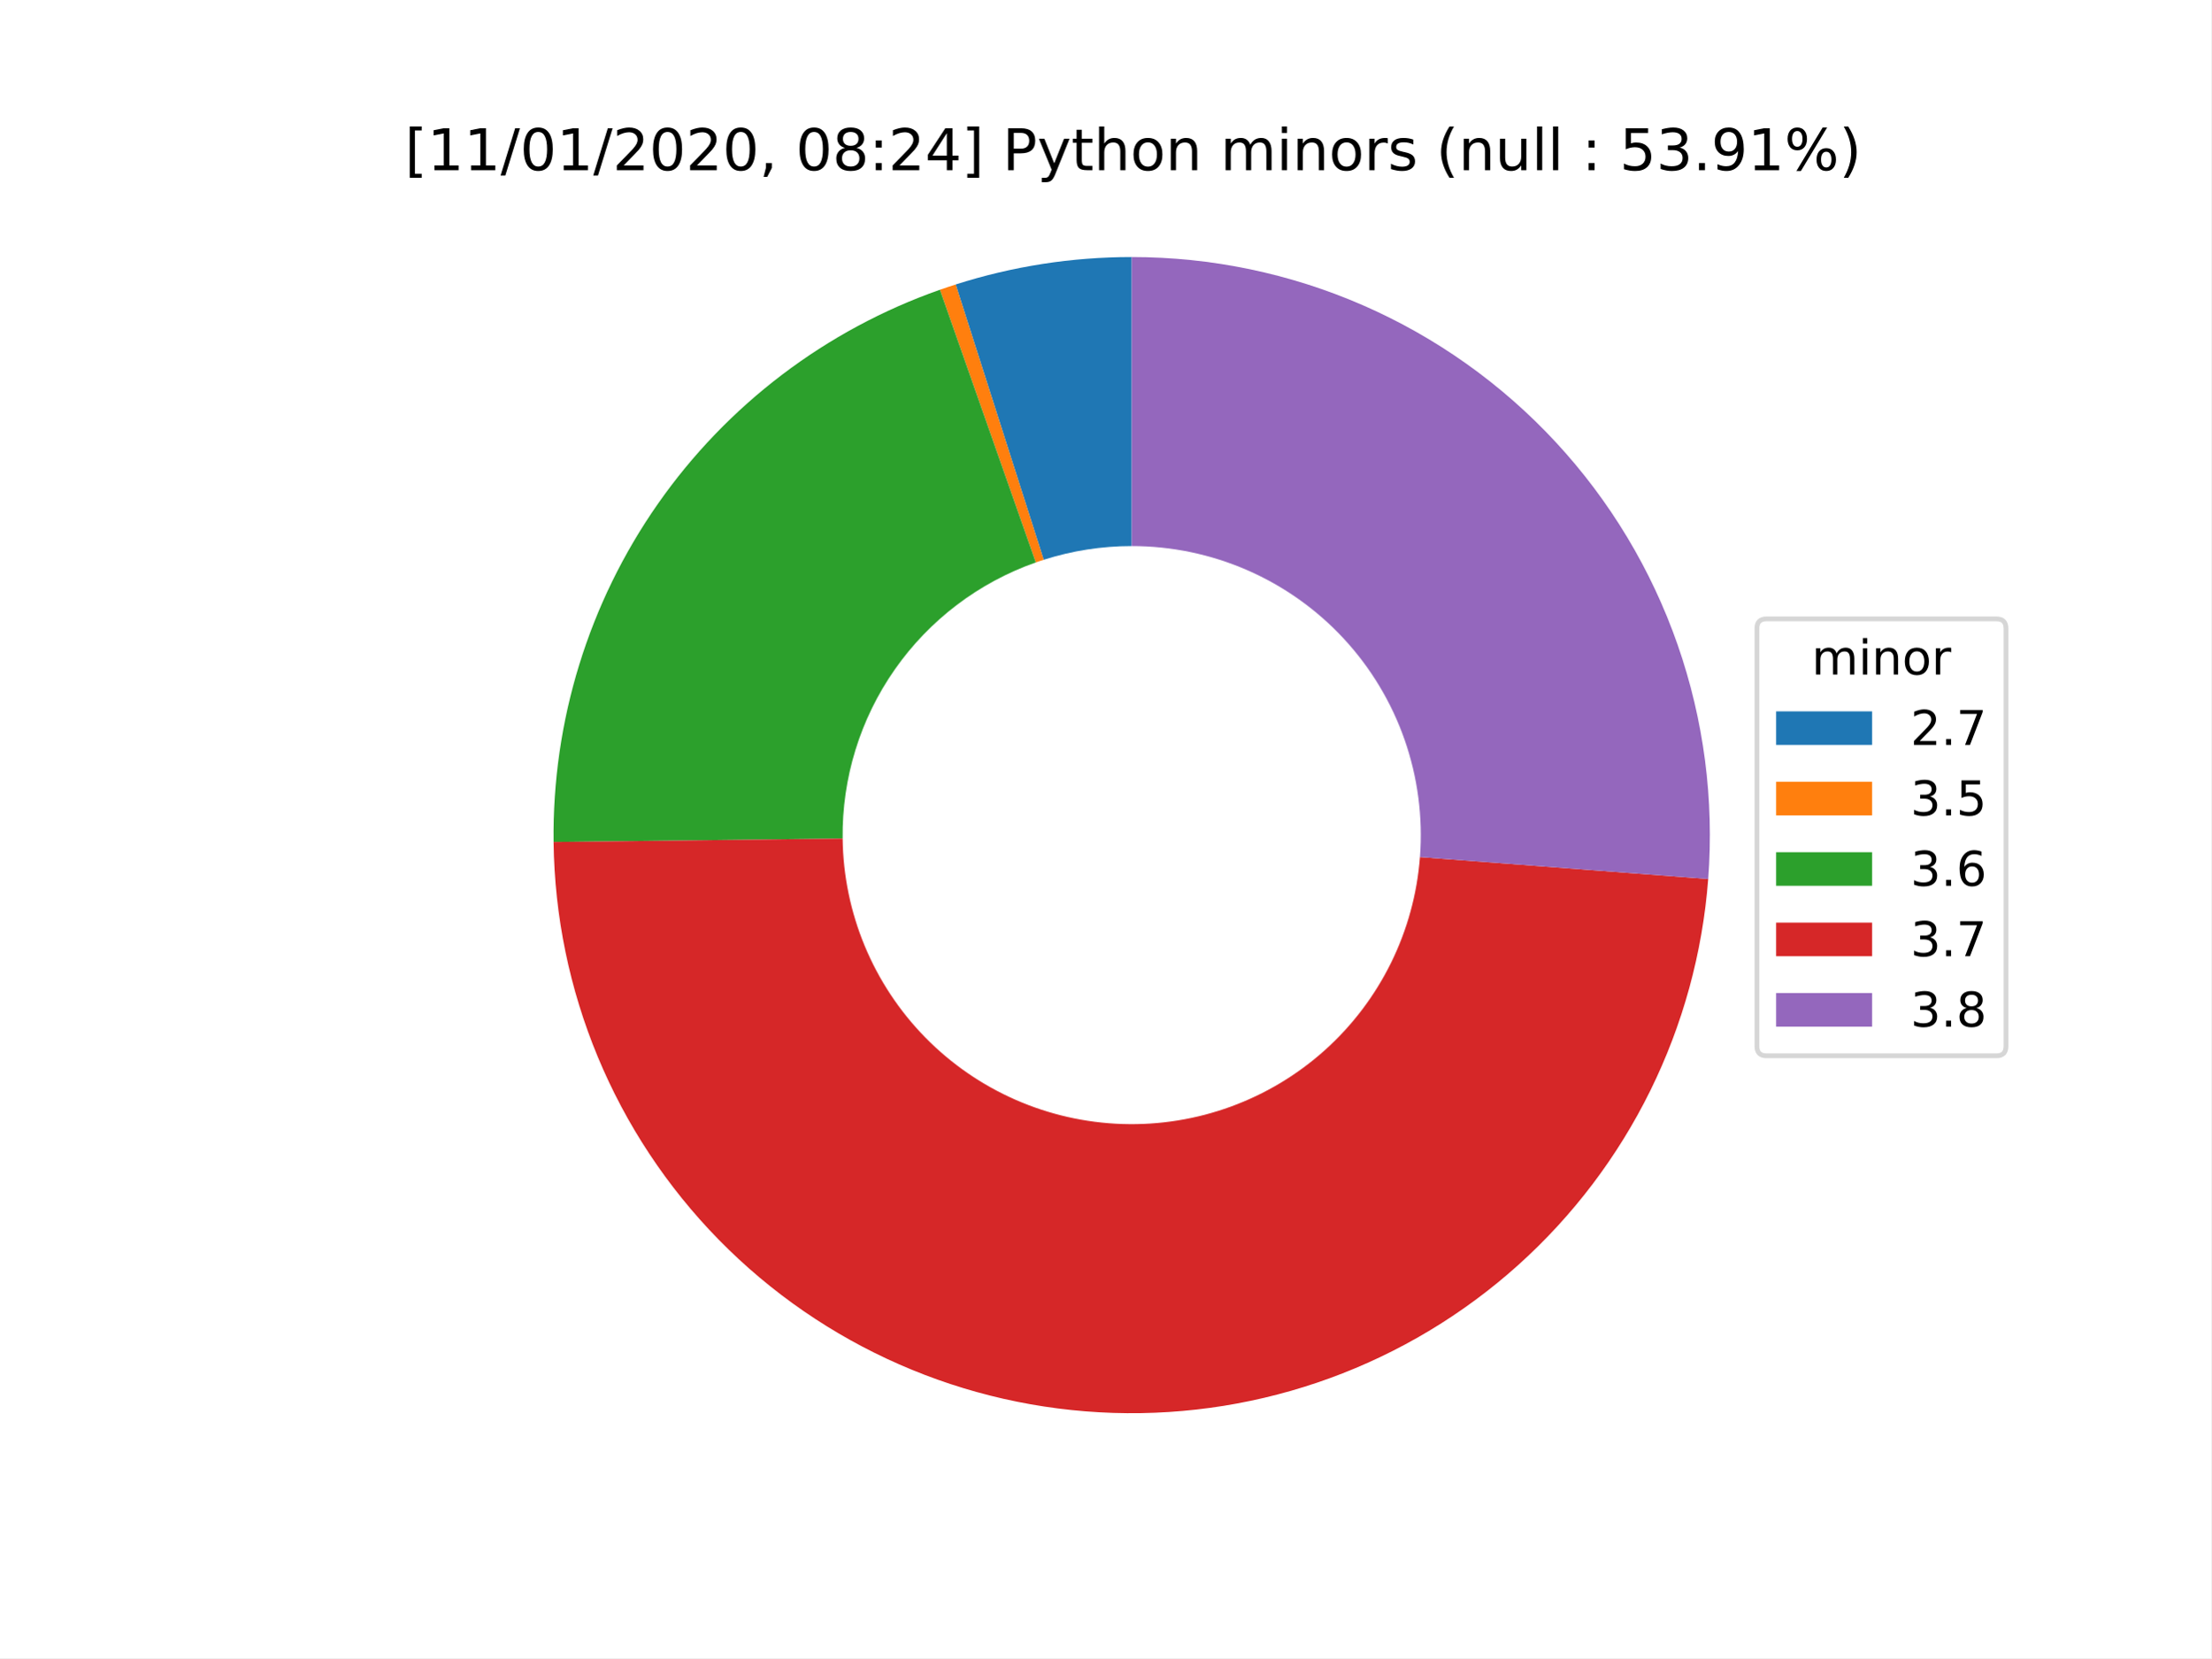
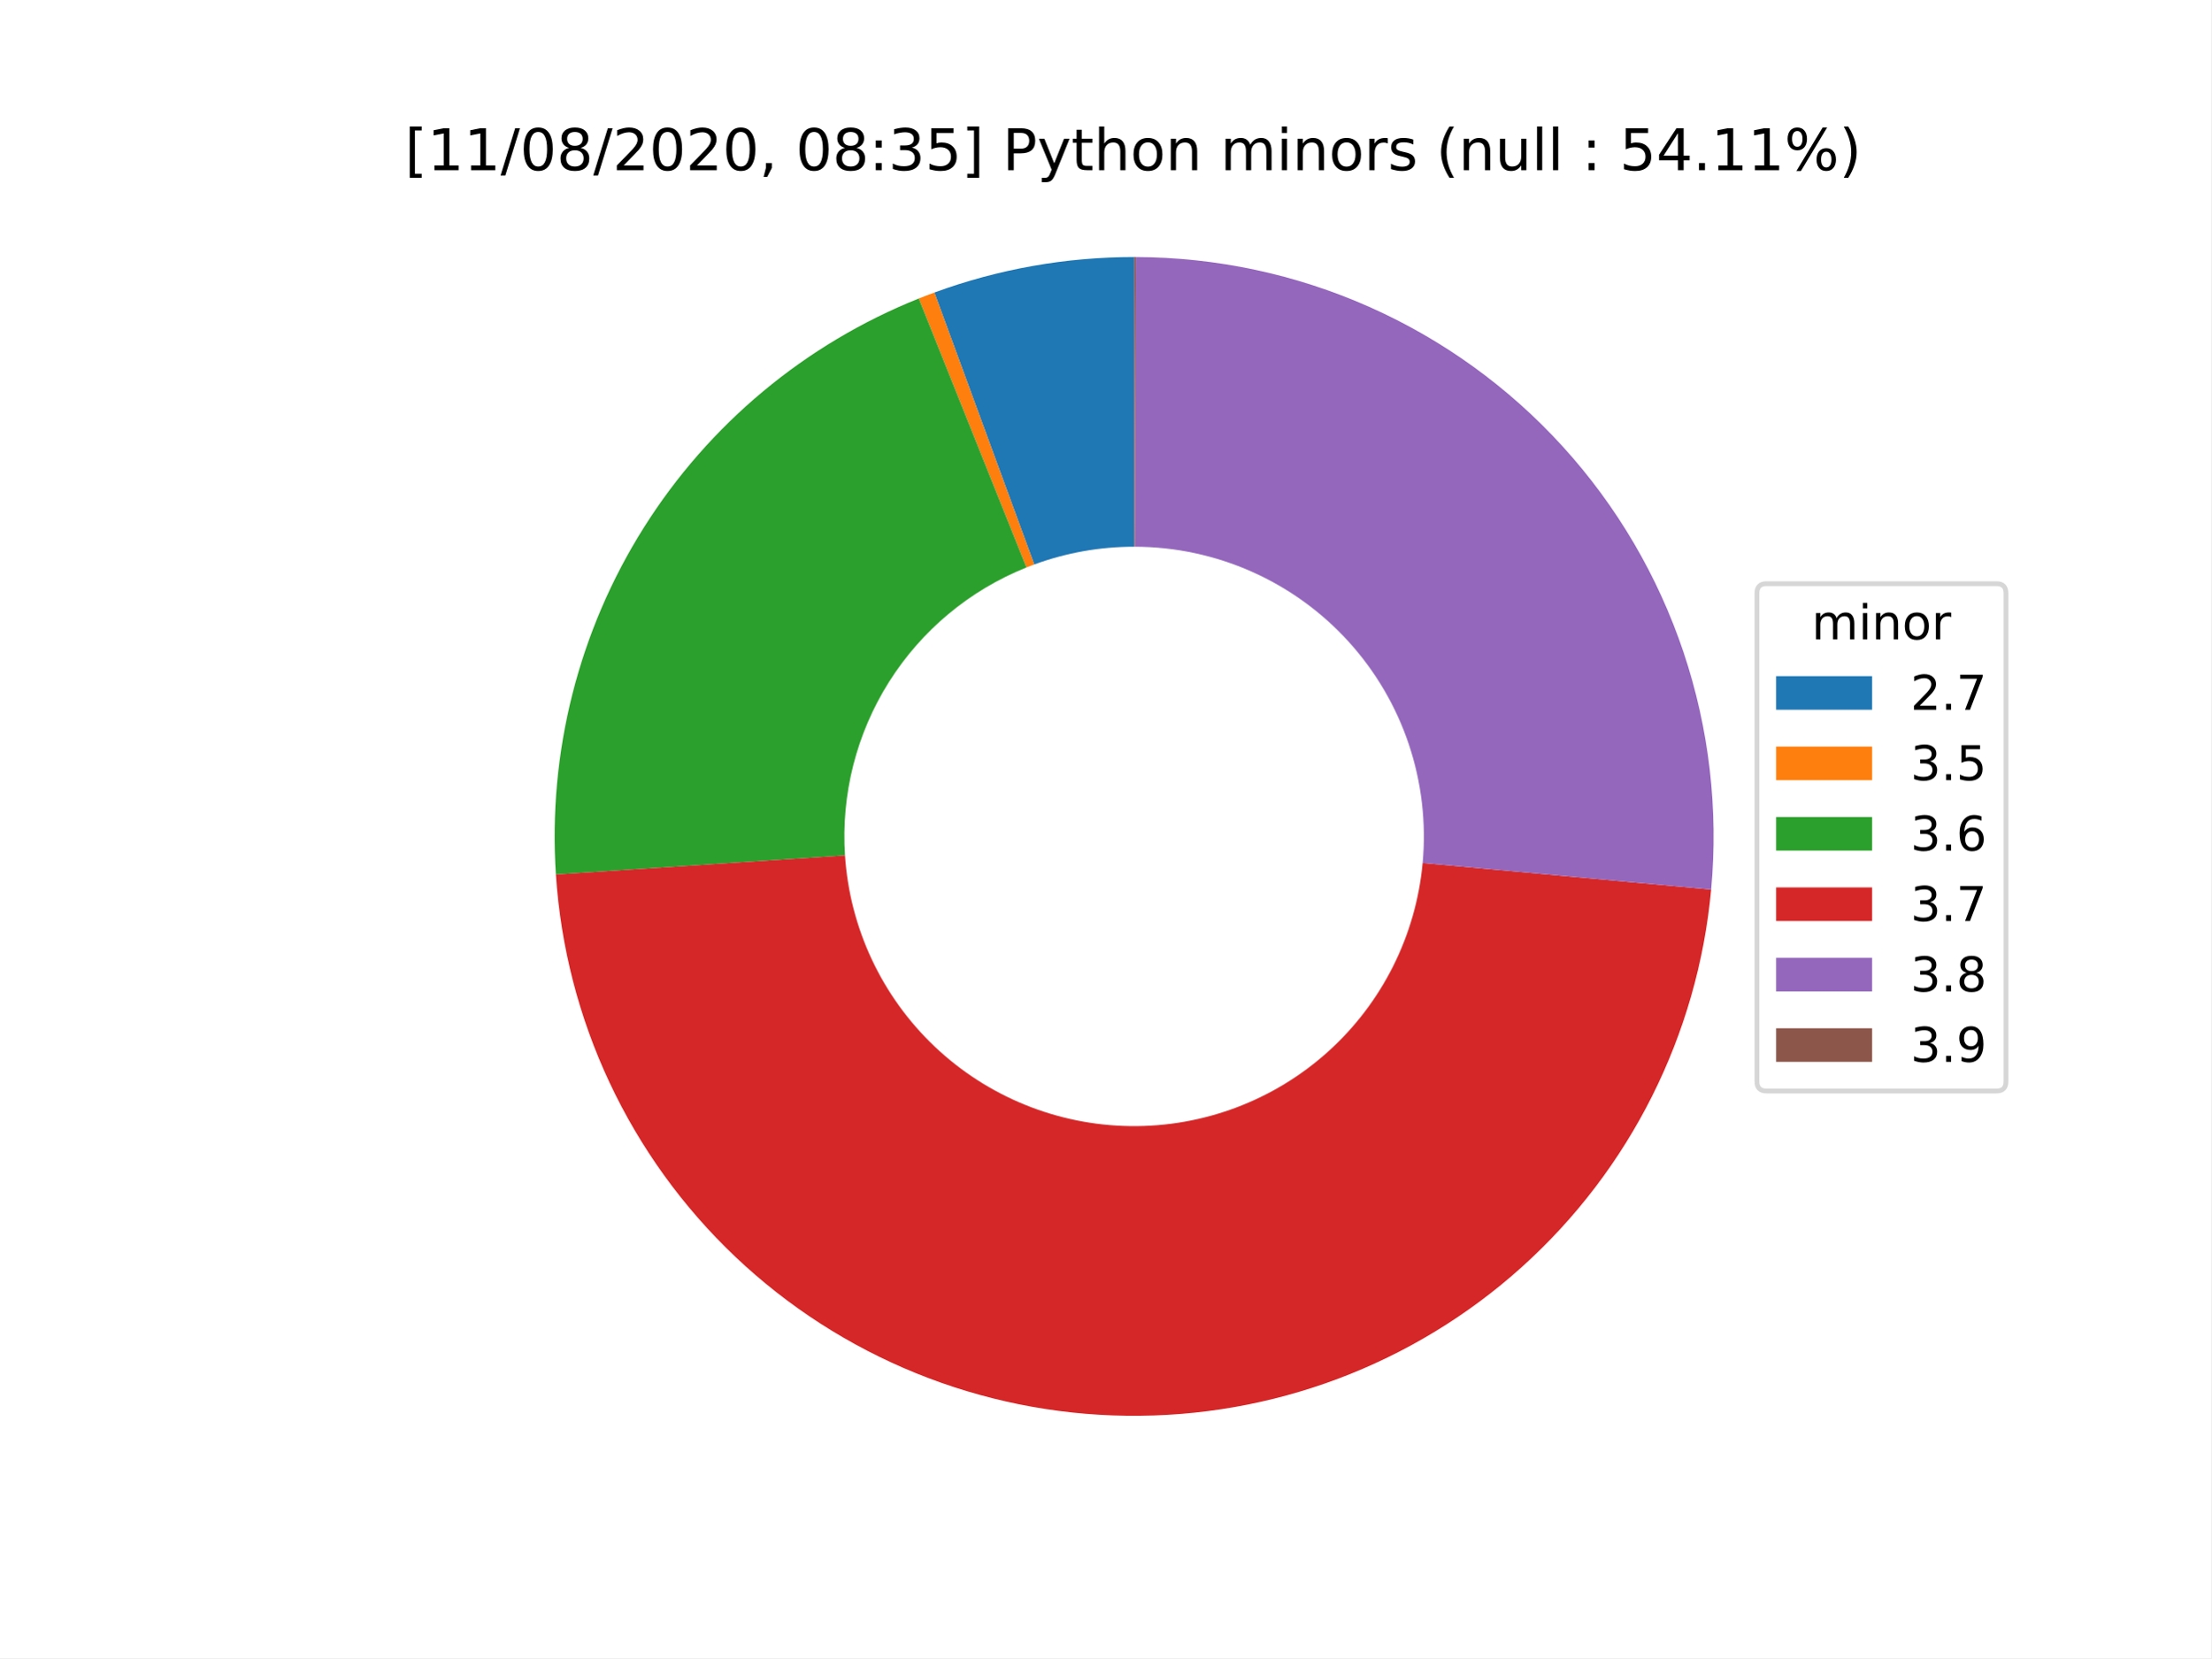
<svg xmlns="http://www.w3.org/2000/svg" xmlns:xlink="http://www.w3.org/1999/xlink" height="345.6pt" version="1.1" viewBox="0 0 460.8 345.6" width="460.8pt">
  <defs>
    <style type="text/css">*{stroke-linecap:butt;stroke-linejoin:round;}</style>
  </defs>
  <g id="figure_1">
    <g id="patch_1">
      <path d="M 0 345.6  L 460.8 345.6  L 460.8 0  L 0 0  z " style="fill:#ffffff;" />
    </g>
    <g id="axes_1">
      <g id="patch_2">
-         <path d="M 235.85 53.568  C 229.632 53.568 223.424 54.049 217.28 55.007  C 211.137 55.966 205.077 57.398 199.155 59.292  L 217.502 116.677  C 220.463 115.73 223.493 115.014 226.565 114.535  C 229.637 114.056 232.741 113.815 235.85 113.815  L 235.85 53.568  z " style="fill:#1f77b4;" />
+         <path d="M 236.353 53.568  C 229.264 53.568 222.189 54.192 215.21 55.433  C 208.23 56.674 201.374 58.527 194.72 60.971  L 215.536 117.653  C 218.863 116.431 222.291 115.505 225.781 114.884  C 229.271 114.264 232.808 113.952 236.353 113.952  L 236.353 53.568  z " style="fill:#1f77b4;" />
      </g>
      <g id="patch_3">
-         <path d="M 199.155 59.292  C 198.607 59.467 198.061 59.646 197.516 59.829  C 196.971 60.011 196.427 60.198 195.884 60.389  L 215.867 117.225  C 216.138 117.13 216.41 117.037 216.683 116.945  C 216.955 116.854 217.228 116.764 217.502 116.677  L 199.155 59.292  z " style="fill:#ff7f0e;" />
+         <path d="M 194.72 60.971  C 194.176 61.171 193.634 61.374 193.094 61.581  C 192.553 61.789 192.015 62 191.477 62.215  L 213.915 118.275  C 214.184 118.168 214.453 118.062 214.723 117.958  C 214.993 117.855 215.264 117.753 215.536 117.653  L 194.72 60.971  z " style="fill:#ff7f0e;" />
      </g>
      <g id="patch_4">
-         <path d="M 195.884 60.389  C 172.116 68.746 151.556 84.351 137.114 104.996  C 122.673 125.642 115.064 150.306 115.365 175.499  L 175.607 174.781  C 175.457 162.184 179.261 149.852 186.482 139.529  C 193.703 129.206 203.983 121.404 215.867 117.225  L 195.884 60.389  z " style="fill:#2ca02c;" />
+         <path d="M 191.477 62.215  C 167.819 71.684 147.754 88.402 134.171 109.963  C 120.588 131.524 114.172 156.841 115.846 182.268  L 176.099 178.302  C 175.262 165.588 178.47 152.93 185.262 142.149  C 192.053 131.369 202.086 123.01 213.915 118.275  L 191.477 62.215  z " style="fill:#2ca02c;" />
      </g>
      <g id="patch_5">
-         <path d="M 115.365 175.499  C 115.735 206.527 128.076 236.242 149.796 258.403  C 171.515 280.564 200.977 293.5 231.99 294.494  C 263.004 295.488 293.234 284.465 316.327 263.74  C 339.421 243.016 353.64 214.151 355.996 183.211  L 295.923 178.636  C 294.745 194.106 287.636 208.539 276.089 218.901  C 264.542 229.263 249.427 234.775 233.92 234.278  C 218.413 233.781 203.682 227.313 192.823 216.233  C 181.963 205.152 175.792 190.294 175.607 174.781  L 115.365 175.499  z " style="fill:#d62728;" />
+         <path d="M 115.846 182.268  C 117.841 212.578 131.2 241.047 153.238 261.952  C 175.275 282.857 204.408 294.698 234.781 295.093  C 265.154 295.488 294.586 284.41 317.16 264.085  C 339.734 243.76 353.829 215.649 356.612 185.401  L 296.482 179.868  C 295.091 194.992 288.043 209.048 276.756 219.21  C 265.469 229.373 250.753 234.912 235.567 234.714  C 220.38 234.517 205.814 228.597 194.795 218.144  C 183.776 207.691 177.097 193.457 176.099 178.302  L 115.846 182.268  z " style="fill:#d62728;" />
      </g>
      <g id="patch_6">
-         <path d="M 355.996 183.211  C 357.256 166.665 355.084 150.035 349.618 134.368  C 344.151 118.7 335.507 104.329 324.227 92.158  C 312.948 79.987 299.275 70.277 284.068 63.636  C 268.86 56.996 252.444 53.568 235.85 53.568  L 235.85 113.815  C 244.147 113.815 252.355 115.529 259.959 118.849  C 267.562 122.169 274.399 127.025 280.039 133.11  C 285.678 139.196 290.001 146.381 292.734 154.215  C 295.467 162.049 296.553 170.363 295.923 178.636  L 355.996 183.211  z " style="fill:#9467bd;" />
+         <path d="M 356.612 185.401  C 358.148 168.708 356.192 151.876 350.867 135.98  C 345.543 120.084 336.967 105.469 325.686 93.068  C 314.405 80.668 300.665 70.751 285.342 63.951  C 270.019 57.15 253.447 53.614 236.683 53.568  L 236.518 113.952  C 244.9 113.975 253.186 115.743 260.847 119.143  C 268.509 122.543 275.379 127.502 281.019 133.702  C 286.66 139.902 290.948 147.21 293.61 155.158  C 296.272 163.106 297.25 171.522 296.482 179.868  L 356.612 185.401  z " style="fill:#9467bd;" />
+       </g>
+       <g id="patch_7">
+         <path d="M 236.683 53.568  C 236.628 53.568 236.573 53.568 236.518 53.568  C 236.463 53.568 236.408 53.568 236.353 53.568  L 236.353 113.952  C 236.38 113.952 236.408 113.952 236.435 113.952  C 236.463 113.952 236.49 113.952 236.518 113.952  L 236.683 53.568  z " style="fill:#8c564b;" />
      </g>
      <g id="matplotlib.axis_1" />
      <g id="matplotlib.axis_2" />
      <g id="text_1">
        <g transform="translate(84.36187 35.472)scale(0.12 -0.12)">
          <defs>
            <path d="M 8.594 75.984  L 29.297 75.984  L 29.297 69  L 17.578 69  L 17.578 -6.203  L 29.297 -6.203  L 29.297 -13.188  L 8.594 -13.188  z " id="DejaVuSans-91" />
            <path d="M 12.406 8.297  L 28.516 8.297  L 28.516 63.922  L 10.984 60.406  L 10.984 69.391  L 28.422 72.906  L 38.281 72.906  L 38.281 8.297  L 54.391 8.297  L 54.391 0  L 12.406 0  z " id="DejaVuSans-49" />
            <path d="M 25.391 72.906  L 33.688 72.906  L 8.297 -9.281  L 0 -9.281  z " id="DejaVuSans-47" />
            <path d="M 31.781 66.406  Q 24.172 66.406 20.328 58.906  Q 16.5 51.422 16.5 36.375  Q 16.5 21.391 20.328 13.891  Q 24.172 6.391 31.781 6.391  Q 39.453 6.391 43.281 13.891  Q 47.125 21.391 47.125 36.375  Q 47.125 51.422 43.281 58.906  Q 39.453 66.406 31.781 66.406  z M 31.781 74.219  Q 44.047 74.219 50.516 64.516  Q 56.984 54.828 56.984 36.375  Q 56.984 17.969 50.516 8.266  Q 44.047 -1.422 31.781 -1.422  Q 19.531 -1.422 13.062 8.266  Q 6.594 17.969 6.594 36.375  Q 6.594 54.828 13.062 64.516  Q 19.531 74.219 31.781 74.219  z " id="DejaVuSans-48" />
+             <path d="M 31.781 34.625  Q 24.75 34.625 20.719 30.859  Q 16.703 27.094 16.703 20.516  Q 16.703 13.922 20.719 10.156  Q 24.75 6.391 31.781 6.391  Q 38.812 6.391 42.859 10.172  Q 46.922 13.969 46.922 20.516  Q 46.922 27.094 42.891 30.859  Q 38.875 34.625 31.781 34.625  z M 21.922 38.812  Q 15.578 40.375 12.031 44.719  Q 8.5 49.078 8.5 55.328  Q 8.5 64.062 14.719 69.141  Q 20.953 74.219 31.781 74.219  Q 42.672 74.219 48.875 69.141  Q 55.078 64.062 55.078 55.328  Q 55.078 49.078 51.531 44.719  Q 48 40.375 41.703 38.812  Q 48.828 37.156 52.797 32.312  Q 56.781 27.484 56.781 20.516  Q 56.781 9.906 50.312 4.234  Q 43.844 -1.422 31.781 -1.422  Q 19.734 -1.422 13.25 4.234  Q 6.781 9.906 6.781 20.516  Q 6.781 27.484 10.781 32.312  Q 14.797 37.156 21.922 38.812  z M 18.312 54.391  Q 18.312 48.734 21.844 45.562  Q 25.391 42.391 31.781 42.391  Q 38.141 42.391 41.719 45.562  Q 45.312 48.734 45.312 54.391  Q 45.312 60.062 41.719 63.234  Q 38.141 66.406 31.781 66.406  Q 25.391 66.406 21.844 63.234  Q 18.312 60.062 18.312 54.391  z " id="DejaVuSans-56" />
            <path d="M 19.188 8.297  L 53.609 8.297  L 53.609 0  L 7.328 0  L 7.328 8.297  Q 12.938 14.109 22.625 23.891  Q 32.328 33.688 34.812 36.531  Q 39.547 41.844 41.422 45.531  Q 43.312 49.219 43.312 52.781  Q 43.312 58.594 39.234 62.25  Q 35.156 65.922 28.609 65.922  Q 23.969 65.922 18.812 64.312  Q 13.672 62.703 7.812 59.422  L 7.812 69.391  Q 13.766 71.781 18.938 73  Q 24.125 74.219 28.422 74.219  Q 39.75 74.219 46.484 68.547  Q 53.219 62.891 53.219 53.422  Q 53.219 48.922 51.531 44.891  Q 49.859 40.875 45.406 35.406  Q 44.188 33.984 37.641 27.219  Q 31.109 20.453 19.188 8.297  z " id="DejaVuSans-50" />
            <path d="M 11.719 12.406  L 22.016 12.406  L 22.016 4  L 14.016 -11.625  L 7.719 -11.625  L 11.719 4  z " id="DejaVuSans-44" />
            <path id="DejaVuSans-32" />
-             <path d="M 31.781 34.625  Q 24.75 34.625 20.719 30.859  Q 16.703 27.094 16.703 20.516  Q 16.703 13.922 20.719 10.156  Q 24.75 6.391 31.781 6.391  Q 38.812 6.391 42.859 10.172  Q 46.922 13.969 46.922 20.516  Q 46.922 27.094 42.891 30.859  Q 38.875 34.625 31.781 34.625  z M 21.922 38.812  Q 15.578 40.375 12.031 44.719  Q 8.5 49.078 8.5 55.328  Q 8.5 64.062 14.719 69.141  Q 20.953 74.219 31.781 74.219  Q 42.672 74.219 48.875 69.141  Q 55.078 64.062 55.078 55.328  Q 55.078 49.078 51.531 44.719  Q 48 40.375 41.703 38.812  Q 48.828 37.156 52.797 32.312  Q 56.781 27.484 56.781 20.516  Q 56.781 9.906 50.312 4.234  Q 43.844 -1.422 31.781 -1.422  Q 19.734 -1.422 13.25 4.234  Q 6.781 9.906 6.781 20.516  Q 6.781 27.484 10.781 32.312  Q 14.797 37.156 21.922 38.812  z M 18.312 54.391  Q 18.312 48.734 21.844 45.562  Q 25.391 42.391 31.781 42.391  Q 38.141 42.391 41.719 45.562  Q 45.312 48.734 45.312 54.391  Q 45.312 60.062 41.719 63.234  Q 38.141 66.406 31.781 66.406  Q 25.391 66.406 21.844 63.234  Q 18.312 60.062 18.312 54.391  z " id="DejaVuSans-56" />
            <path d="M 11.719 12.406  L 22.016 12.406  L 22.016 0  L 11.719 0  z M 11.719 51.703  L 22.016 51.703  L 22.016 39.312  L 11.719 39.312  z " id="DejaVuSans-58" />
-             <path d="M 37.797 64.312  L 12.891 25.391  L 37.797 25.391  z M 35.203 72.906  L 47.609 72.906  L 47.609 25.391  L 58.016 25.391  L 58.016 17.188  L 47.609 17.188  L 47.609 0  L 37.797 0  L 37.797 17.188  L 4.891 17.188  L 4.891 26.703  z " id="DejaVuSans-52" />
+             <path d="M 40.578 39.312  Q 47.656 37.797 51.625 33  Q 55.609 28.219 55.609 21.188  Q 55.609 10.406 48.188 4.484  Q 40.766 -1.422 27.094 -1.422  Q 22.516 -1.422 17.656 -0.516  Q 12.797 0.391 7.625 2.203  L 7.625 11.719  Q 11.719 9.328 16.594 8.109  Q 21.484 6.891 26.812 6.891  Q 36.078 6.891 40.938 10.547  Q 45.797 14.203 45.797 21.188  Q 45.797 27.641 41.281 31.266  Q 36.766 34.906 28.719 34.906  L 20.219 34.906  L 20.219 43.016  L 29.109 43.016  Q 36.375 43.016 40.234 45.922  Q 44.094 48.828 44.094 54.297  Q 44.094 59.906 40.109 62.906  Q 36.141 65.922 28.719 65.922  Q 24.656 65.922 20.016 65.031  Q 15.375 64.156 9.812 62.312  L 9.812 71.094  Q 15.438 72.656 20.344 73.438  Q 25.25 74.219 29.594 74.219  Q 40.828 74.219 47.359 69.109  Q 53.906 64.016 53.906 55.328  Q 53.906 49.266 50.438 45.094  Q 46.969 40.922 40.578 39.312  z " id="DejaVuSans-51" />
+             <path d="M 10.797 72.906  L 49.516 72.906  L 49.516 64.594  L 19.828 64.594  L 19.828 46.734  Q 21.969 47.469 24.109 47.828  Q 26.266 48.188 28.422 48.188  Q 40.625 48.188 47.75 41.5  Q 54.891 34.812 54.891 23.391  Q 54.891 11.625 47.562 5.094  Q 40.234 -1.422 26.906 -1.422  Q 22.312 -1.422 17.547 -0.641  Q 12.797 0.141 7.719 1.703  L 7.719 11.625  Q 12.109 9.234 16.797 8.062  Q 21.484 6.891 26.703 6.891  Q 35.156 6.891 40.078 11.328  Q 45.016 15.766 45.016 23.391  Q 45.016 31 40.078 35.438  Q 35.156 39.891 26.703 39.891  Q 22.75 39.891 18.812 39.016  Q 14.891 38.141 10.797 36.281  z " id="DejaVuSans-53" />
            <path d="M 30.422 75.984  L 30.422 -13.188  L 9.719 -13.188  L 9.719 -6.203  L 21.391 -6.203  L 21.391 69  L 9.719 69  L 9.719 75.984  z " id="DejaVuSans-93" />
            <path d="M 19.672 64.797  L 19.672 37.406  L 32.078 37.406  Q 38.969 37.406 42.719 40.969  Q 46.484 44.531 46.484 51.125  Q 46.484 57.672 42.719 61.234  Q 38.969 64.797 32.078 64.797  z M 9.812 72.906  L 32.078 72.906  Q 44.344 72.906 50.609 67.359  Q 56.891 61.812 56.891 51.125  Q 56.891 40.328 50.609 34.812  Q 44.344 29.297 32.078 29.297  L 19.672 29.297  L 19.672 0  L 9.812 0  z " id="DejaVuSans-80" />
            <path d="M 32.172 -5.078  Q 28.375 -14.844 24.75 -17.812  Q 21.141 -20.797 15.094 -20.797  L 7.906 -20.797  L 7.906 -13.281  L 13.188 -13.281  Q 16.891 -13.281 18.938 -11.516  Q 21 -9.766 23.484 -3.219  L 25.094 0.875  L 2.984 54.688  L 12.5 54.688  L 29.594 11.922  L 46.688 54.688  L 56.203 54.688  z " id="DejaVuSans-121" />
            <path d="M 18.312 70.219  L 18.312 54.688  L 36.812 54.688  L 36.812 47.703  L 18.312 47.703  L 18.312 18.016  Q 18.312 11.328 20.141 9.422  Q 21.969 7.516 27.594 7.516  L 36.812 7.516  L 36.812 0  L 27.594 0  Q 17.188 0 13.234 3.875  Q 9.281 7.766 9.281 18.016  L 9.281 47.703  L 2.688 47.703  L 2.688 54.688  L 9.281 54.688  L 9.281 70.219  z " id="DejaVuSans-116" />
            <path d="M 54.891 33.016  L 54.891 0  L 45.906 0  L 45.906 32.719  Q 45.906 40.484 42.875 44.328  Q 39.844 48.188 33.797 48.188  Q 26.516 48.188 22.312 43.547  Q 18.109 38.922 18.109 30.906  L 18.109 0  L 9.078 0  L 9.078 75.984  L 18.109 75.984  L 18.109 46.188  Q 21.344 51.125 25.703 53.562  Q 30.078 56 35.797 56  Q 45.219 56 50.047 50.172  Q 54.891 44.344 54.891 33.016  z " id="DejaVuSans-104" />
            <path d="M 30.609 48.391  Q 23.391 48.391 19.188 42.75  Q 14.984 37.109 14.984 27.297  Q 14.984 17.484 19.156 11.844  Q 23.344 6.203 30.609 6.203  Q 37.797 6.203 41.984 11.859  Q 46.188 17.531 46.188 27.297  Q 46.188 37.016 41.984 42.703  Q 37.797 48.391 30.609 48.391  z M 30.609 56  Q 42.328 56 49.016 48.375  Q 55.719 40.766 55.719 27.297  Q 55.719 13.875 49.016 6.219  Q 42.328 -1.422 30.609 -1.422  Q 18.844 -1.422 12.172 6.219  Q 5.516 13.875 5.516 27.297  Q 5.516 40.766 12.172 48.375  Q 18.844 56 30.609 56  z " id="DejaVuSans-111" />
            <path d="M 54.891 33.016  L 54.891 0  L 45.906 0  L 45.906 32.719  Q 45.906 40.484 42.875 44.328  Q 39.844 48.188 33.797 48.188  Q 26.516 48.188 22.312 43.547  Q 18.109 38.922 18.109 30.906  L 18.109 0  L 9.078 0  L 9.078 54.688  L 18.109 54.688  L 18.109 46.188  Q 21.344 51.125 25.703 53.562  Q 30.078 56 35.797 56  Q 45.219 56 50.047 50.172  Q 54.891 44.344 54.891 33.016  z " id="DejaVuSans-110" />
            <path d="M 52 44.188  Q 55.375 50.25 60.062 53.125  Q 64.75 56 71.094 56  Q 79.641 56 84.281 50.016  Q 88.922 44.047 88.922 33.016  L 88.922 0  L 79.891 0  L 79.891 32.719  Q 79.891 40.578 77.094 44.375  Q 74.312 48.188 68.609 48.188  Q 61.625 48.188 57.562 43.547  Q 53.516 38.922 53.516 30.906  L 53.516 0  L 44.484 0  L 44.484 32.719  Q 44.484 40.625 41.703 44.406  Q 38.922 48.188 33.109 48.188  Q 26.219 48.188 22.156 43.531  Q 18.109 38.875 18.109 30.906  L 18.109 0  L 9.078 0  L 9.078 54.688  L 18.109 54.688  L 18.109 46.188  Q 21.188 51.219 25.484 53.609  Q 29.781 56 35.688 56  Q 41.656 56 45.828 52.969  Q 50 49.953 52 44.188  z " id="DejaVuSans-109" />
            <path d="M 9.422 54.688  L 18.406 54.688  L 18.406 0  L 9.422 0  z M 9.422 75.984  L 18.406 75.984  L 18.406 64.594  L 9.422 64.594  z " id="DejaVuSans-105" />
            <path d="M 41.109 46.297  Q 39.594 47.172 37.812 47.578  Q 36.031 48 33.891 48  Q 26.266 48 22.188 43.047  Q 18.109 38.094 18.109 28.812  L 18.109 0  L 9.078 0  L 9.078 54.688  L 18.109 54.688  L 18.109 46.188  Q 20.953 51.172 25.484 53.578  Q 30.031 56 36.531 56  Q 37.453 56 38.578 55.875  Q 39.703 55.766 41.062 55.516  z " id="DejaVuSans-114" />
            <path d="M 44.281 53.078  L 44.281 44.578  Q 40.484 46.531 36.375 47.5  Q 32.281 48.484 27.875 48.484  Q 21.188 48.484 17.844 46.438  Q 14.5 44.391 14.5 40.281  Q 14.5 37.156 16.891 35.375  Q 19.281 33.594 26.516 31.984  L 29.594 31.297  Q 39.156 29.25 43.188 25.516  Q 47.219 21.781 47.219 15.094  Q 47.219 7.469 41.188 3.016  Q 35.156 -1.422 24.609 -1.422  Q 20.219 -1.422 15.453 -0.562  Q 10.688 0.297 5.422 2  L 5.422 11.281  Q 10.406 8.688 15.234 7.391  Q 20.062 6.109 24.812 6.109  Q 31.156 6.109 34.562 8.281  Q 37.984 10.453 37.984 14.406  Q 37.984 18.062 35.516 20.016  Q 33.062 21.969 24.703 23.781  L 21.578 24.516  Q 13.234 26.266 9.516 29.906  Q 5.812 33.547 5.812 39.891  Q 5.812 47.609 11.281 51.797  Q 16.75 56 26.812 56  Q 31.781 56 36.172 55.266  Q 40.578 54.547 44.281 53.078  z " id="DejaVuSans-115" />
            <path d="M 31 75.875  Q 24.469 64.656 21.281 53.656  Q 18.109 42.672 18.109 31.391  Q 18.109 20.125 21.312 9.062  Q 24.516 -2 31 -13.188  L 23.188 -13.188  Q 15.875 -1.703 12.234 9.375  Q 8.594 20.453 8.594 31.391  Q 8.594 42.281 12.203 53.312  Q 15.828 64.359 23.188 75.875  z " id="DejaVuSans-40" />
            <path d="M 8.5 21.578  L 8.5 54.688  L 17.484 54.688  L 17.484 21.922  Q 17.484 14.156 20.5 10.266  Q 23.531 6.391 29.594 6.391  Q 36.859 6.391 41.078 11.031  Q 45.312 15.672 45.312 23.688  L 45.312 54.688  L 54.297 54.688  L 54.297 0  L 45.312 0  L 45.312 8.406  Q 42.047 3.422 37.719 1  Q 33.406 -1.422 27.688 -1.422  Q 18.266 -1.422 13.375 4.438  Q 8.5 10.297 8.5 21.578  z M 31.109 56  z " id="DejaVuSans-117" />
            <path d="M 9.422 75.984  L 18.406 75.984  L 18.406 0  L 9.422 0  z " id="DejaVuSans-108" />
-             <path d="M 10.797 72.906  L 49.516 72.906  L 49.516 64.594  L 19.828 64.594  L 19.828 46.734  Q 21.969 47.469 24.109 47.828  Q 26.266 48.188 28.422 48.188  Q 40.625 48.188 47.75 41.5  Q 54.891 34.812 54.891 23.391  Q 54.891 11.625 47.562 5.094  Q 40.234 -1.422 26.906 -1.422  Q 22.312 -1.422 17.547 -0.641  Q 12.797 0.141 7.719 1.703  L 7.719 11.625  Q 12.109 9.234 16.797 8.062  Q 21.484 6.891 26.703 6.891  Q 35.156 6.891 40.078 11.328  Q 45.016 15.766 45.016 23.391  Q 45.016 31 40.078 35.438  Q 35.156 39.891 26.703 39.891  Q 22.75 39.891 18.812 39.016  Q 14.891 38.141 10.797 36.281  z " id="DejaVuSans-53" />
-             <path d="M 40.578 39.312  Q 47.656 37.797 51.625 33  Q 55.609 28.219 55.609 21.188  Q 55.609 10.406 48.188 4.484  Q 40.766 -1.422 27.094 -1.422  Q 22.516 -1.422 17.656 -0.516  Q 12.797 0.391 7.625 2.203  L 7.625 11.719  Q 11.719 9.328 16.594 8.109  Q 21.484 6.891 26.812 6.891  Q 36.078 6.891 40.938 10.547  Q 45.797 14.203 45.797 21.188  Q 45.797 27.641 41.281 31.266  Q 36.766 34.906 28.719 34.906  L 20.219 34.906  L 20.219 43.016  L 29.109 43.016  Q 36.375 43.016 40.234 45.922  Q 44.094 48.828 44.094 54.297  Q 44.094 59.906 40.109 62.906  Q 36.141 65.922 28.719 65.922  Q 24.656 65.922 20.016 65.031  Q 15.375 64.156 9.812 62.312  L 9.812 71.094  Q 15.438 72.656 20.344 73.438  Q 25.25 74.219 29.594 74.219  Q 40.828 74.219 47.359 69.109  Q 53.906 64.016 53.906 55.328  Q 53.906 49.266 50.438 45.094  Q 46.969 40.922 40.578 39.312  z " id="DejaVuSans-51" />
+             <path d="M 37.797 64.312  L 12.891 25.391  L 37.797 25.391  z M 35.203 72.906  L 47.609 72.906  L 47.609 25.391  L 58.016 25.391  L 58.016 17.188  L 47.609 17.188  L 47.609 0  L 37.797 0  L 37.797 17.188  L 4.891 17.188  L 4.891 26.703  z " id="DejaVuSans-52" />
            <path d="M 10.688 12.406  L 21 12.406  L 21 0  L 10.688 0  z " id="DejaVuSans-46" />
-             <path d="M 10.984 1.516  L 10.984 10.5  Q 14.703 8.734 18.5 7.812  Q 22.312 6.891 25.984 6.891  Q 35.75 6.891 40.891 13.453  Q 46.047 20.016 46.781 33.406  Q 43.953 29.203 39.594 26.953  Q 35.25 24.703 29.984 24.703  Q 19.047 24.703 12.672 31.312  Q 6.297 37.938 6.297 49.422  Q 6.297 60.641 12.938 67.422  Q 19.578 74.219 30.609 74.219  Q 43.266 74.219 49.922 64.516  Q 56.594 54.828 56.594 36.375  Q 56.594 19.141 48.406 8.859  Q 40.234 -1.422 26.422 -1.422  Q 22.703 -1.422 18.891 -0.688  Q 15.094 0.047 10.984 1.516  z M 30.609 32.422  Q 37.25 32.422 41.125 36.953  Q 45.016 41.5 45.016 49.422  Q 45.016 57.281 41.125 61.844  Q 37.25 66.406 30.609 66.406  Q 23.969 66.406 20.094 61.844  Q 16.219 57.281 16.219 49.422  Q 16.219 41.5 20.094 36.953  Q 23.969 32.422 30.609 32.422  z " id="DejaVuSans-57" />
            <path d="M 72.703 32.078  Q 68.453 32.078 66.031 28.469  Q 63.625 24.859 63.625 18.406  Q 63.625 12.062 66.031 8.422  Q 68.453 4.781 72.703 4.781  Q 76.859 4.781 79.266 8.422  Q 81.688 12.062 81.688 18.406  Q 81.688 24.812 79.266 28.438  Q 76.859 32.078 72.703 32.078  z M 72.703 38.281  Q 80.422 38.281 84.953 32.906  Q 89.5 27.547 89.5 18.406  Q 89.5 9.281 84.938 3.922  Q 80.375 -1.422 72.703 -1.422  Q 64.891 -1.422 60.344 3.922  Q 55.812 9.281 55.812 18.406  Q 55.812 27.594 60.375 32.938  Q 64.938 38.281 72.703 38.281  z M 22.312 68.016  Q 18.109 68.016 15.688 64.375  Q 13.281 60.75 13.281 54.391  Q 13.281 47.953 15.672 44.328  Q 18.062 40.719 22.312 40.719  Q 26.562 40.719 28.969 44.328  Q 31.391 47.953 31.391 54.391  Q 31.391 60.688 28.953 64.344  Q 26.516 68.016 22.312 68.016  z M 66.406 74.219  L 74.219 74.219  L 28.609 -1.422  L 20.797 -1.422  z M 22.312 74.219  Q 30.031 74.219 34.609 68.875  Q 39.203 63.531 39.203 54.391  Q 39.203 45.172 34.641 39.844  Q 30.078 34.516 22.312 34.516  Q 14.547 34.516 10.031 39.859  Q 5.516 45.219 5.516 54.391  Q 5.516 63.484 10.047 68.844  Q 14.594 74.219 22.312 74.219  z " id="DejaVuSans-37" />
            <path d="M 8.016 75.875  L 15.828 75.875  Q 23.141 64.359 26.781 53.312  Q 30.422 42.281 30.422 31.391  Q 30.422 20.453 26.781 9.375  Q 23.141 -1.703 15.828 -13.188  L 8.016 -13.188  Q 14.5 -2 17.703 9.062  Q 20.906 20.125 20.906 31.391  Q 20.906 42.672 17.703 53.656  Q 14.5 64.656 8.016 75.875  z " id="DejaVuSans-41" />
          </defs>
          <use xlink:href="#DejaVuSans-91" />
          <use x="39.014" xlink:href="#DejaVuSans-49" />
          <use x="102.637" xlink:href="#DejaVuSans-49" />
          <use x="166.26" xlink:href="#DejaVuSans-47" />
          <use x="199.951" xlink:href="#DejaVuSans-48" />
-           <use x="263.574" xlink:href="#DejaVuSans-49" />
+           <use x="263.574" xlink:href="#DejaVuSans-56" />
          <use x="327.197" xlink:href="#DejaVuSans-47" />
          <use x="360.889" xlink:href="#DejaVuSans-50" />
          <use x="424.512" xlink:href="#DejaVuSans-48" />
          <use x="488.135" xlink:href="#DejaVuSans-50" />
          <use x="551.758" xlink:href="#DejaVuSans-48" />
          <use x="615.381" xlink:href="#DejaVuSans-44" />
          <use x="647.168" xlink:href="#DejaVuSans-32" />
          <use x="678.955" xlink:href="#DejaVuSans-48" />
          <use x="742.578" xlink:href="#DejaVuSans-56" />
          <use x="806.201" xlink:href="#DejaVuSans-58" />
-           <use x="839.893" xlink:href="#DejaVuSans-50" />
-           <use x="903.516" xlink:href="#DejaVuSans-52" />
+           <use x="839.893" xlink:href="#DejaVuSans-51" />
+           <use x="903.516" xlink:href="#DejaVuSans-53" />
          <use x="967.139" xlink:href="#DejaVuSans-93" />
          <use x="1006.152" xlink:href="#DejaVuSans-32" />
          <use x="1037.939" xlink:href="#DejaVuSans-80" />
          <use x="1098.242" xlink:href="#DejaVuSans-121" />
          <use x="1157.422" xlink:href="#DejaVuSans-116" />
          <use x="1196.631" xlink:href="#DejaVuSans-104" />
          <use x="1260.01" xlink:href="#DejaVuSans-111" />
          <use x="1321.191" xlink:href="#DejaVuSans-110" />
          <use x="1384.57" xlink:href="#DejaVuSans-32" />
          <use x="1416.357" xlink:href="#DejaVuSans-109" />
          <use x="1513.77" xlink:href="#DejaVuSans-105" />
          <use x="1541.553" xlink:href="#DejaVuSans-110" />
          <use x="1604.932" xlink:href="#DejaVuSans-111" />
          <use x="1666.113" xlink:href="#DejaVuSans-114" />
          <use x="1707.227" xlink:href="#DejaVuSans-115" />
          <use x="1759.326" xlink:href="#DejaVuSans-32" />
          <use x="1791.113" xlink:href="#DejaVuSans-40" />
          <use x="1830.127" xlink:href="#DejaVuSans-110" />
          <use x="1893.506" xlink:href="#DejaVuSans-117" />
          <use x="1956.885" xlink:href="#DejaVuSans-108" />
          <use x="1984.668" xlink:href="#DejaVuSans-108" />
          <use x="2012.451" xlink:href="#DejaVuSans-32" />
          <use x="2044.238" xlink:href="#DejaVuSans-58" />
          <use x="2077.93" xlink:href="#DejaVuSans-32" />
          <use x="2109.717" xlink:href="#DejaVuSans-53" />
-           <use x="2173.34" xlink:href="#DejaVuSans-51" />
+           <use x="2173.34" xlink:href="#DejaVuSans-52" />
          <use x="2236.963" xlink:href="#DejaVuSans-46" />
-           <use x="2268.75" xlink:href="#DejaVuSans-57" />
+           <use x="2268.75" xlink:href="#DejaVuSans-49" />
          <use x="2332.373" xlink:href="#DejaVuSans-49" />
          <use x="2395.996" xlink:href="#DejaVuSans-37" />
          <use x="2491.016" xlink:href="#DejaVuSans-41" />
        </g>
      </g>
      <g id="legend_1">
-         <g id="patch_7">
-           <path d="M 368.152 220.062  L 416.055 220.062  Q 418.055 220.062 418.055 218.062  L 418.055 130.994  Q 418.055 128.994 416.055 128.994  L 368.152 128.994  Q 366.152 128.994 366.152 130.994  L 366.152 218.062  Q 366.152 220.062 368.152 220.062  z " style="fill:#ffffff;opacity:0.8;stroke:#cccccc;stroke-linejoin:miter;" />
+         <g id="patch_8">
+           <path d="M 368.152 227.401  L 416.055 227.401  Q 418.055 227.401 418.055 225.401  L 418.055 123.655  Q 418.055 121.655 416.055 121.655  L 368.152 121.655  Q 366.152 121.655 366.152 123.655  L 366.152 225.401  Q 366.152 227.401 368.152 227.401  z " style="fill:#ffffff;opacity:0.8;stroke:#cccccc;stroke-linejoin:miter;" />
        </g>
        <g id="text_2">
-           <g transform="translate(377.5606 140.5921)scale(0.1 -0.1)">
+           <g transform="translate(377.5606 133.253)scale(0.1 -0.1)">
            <use xlink:href="#DejaVuSans-109" />
            <use x="97.412" xlink:href="#DejaVuSans-105" />
            <use x="125.195" xlink:href="#DejaVuSans-110" />
            <use x="188.574" xlink:href="#DejaVuSans-111" />
            <use x="249.756" xlink:href="#DejaVuSans-114" />
          </g>
        </g>
-         <g id="patch_8">
-           <path d="M 370.152 155.27  L 390.152 155.27  L 390.152 148.27  L 370.152 148.27  z " style="fill:#1f77b4;" />
+         <g id="patch_9">
+           <path d="M 370.152 147.931  L 390.152 147.931  L 390.152 140.931  L 370.152 140.931  z " style="fill:#1f77b4;" />
        </g>
        <g id="text_3">
-           <g transform="translate(398.152 155.2702)scale(0.1 -0.1)">
+           <g transform="translate(398.152 147.9311)scale(0.1 -0.1)">
            <defs>
              <path d="M 8.203 72.906  L 55.078 72.906  L 55.078 68.703  L 28.609 0  L 18.312 0  L 43.219 64.594  L 8.203 64.594  z " id="DejaVuSans-55" />
            </defs>
            <use xlink:href="#DejaVuSans-50" />
            <use x="63.623" xlink:href="#DejaVuSans-46" />
            <use x="95.41" xlink:href="#DejaVuSans-55" />
          </g>
        </g>
-         <g id="patch_9">
-           <path d="M 370.152 169.948  L 390.152 169.948  L 390.152 162.948  L 370.152 162.948  z " style="fill:#ff7f0e;" />
+         <g id="patch_10">
+           <path d="M 370.152 162.609  L 390.152 162.609  L 390.152 155.609  L 370.152 155.609  z " style="fill:#ff7f0e;" />
        </g>
        <g id="text_4">
-           <g transform="translate(398.152 169.9483)scale(0.1 -0.1)">
+           <g transform="translate(398.152 162.6093)scale(0.1 -0.1)">
            <use xlink:href="#DejaVuSans-51" />
            <use x="63.623" xlink:href="#DejaVuSans-46" />
            <use x="95.41" xlink:href="#DejaVuSans-53" />
          </g>
        </g>
-         <g id="patch_10">
-           <path d="M 370.152 184.626  L 390.152 184.626  L 390.152 177.626  L 370.152 177.626  z " style="fill:#2ca02c;" />
+         <g id="patch_11">
+           <path d="M 370.152 177.287  L 390.152 177.287  L 390.152 170.287  L 370.152 170.287  z " style="fill:#2ca02c;" />
        </g>
        <g id="text_5">
-           <g transform="translate(398.152 184.6264)scale(0.1 -0.1)">
+           <g transform="translate(398.152 177.2874)scale(0.1 -0.1)">
            <defs>
              <path d="M 33.016 40.375  Q 26.375 40.375 22.484 35.828  Q 18.609 31.297 18.609 23.391  Q 18.609 15.531 22.484 10.953  Q 26.375 6.391 33.016 6.391  Q 39.656 6.391 43.531 10.953  Q 47.406 15.531 47.406 23.391  Q 47.406 31.297 43.531 35.828  Q 39.656 40.375 33.016 40.375  z M 52.594 71.297  L 52.594 62.312  Q 48.875 64.062 45.094 64.984  Q 41.312 65.922 37.594 65.922  Q 27.828 65.922 22.672 59.328  Q 17.531 52.734 16.797 39.406  Q 19.672 43.656 24.016 45.922  Q 28.375 48.188 33.594 48.188  Q 44.578 48.188 50.953 41.516  Q 57.328 34.859 57.328 23.391  Q 57.328 12.156 50.688 5.359  Q 44.047 -1.422 33.016 -1.422  Q 20.359 -1.422 13.672 8.266  Q 6.984 17.969 6.984 36.375  Q 6.984 53.656 15.188 63.938  Q 23.391 74.219 37.203 74.219  Q 40.922 74.219 44.703 73.484  Q 48.484 72.75 52.594 71.297  z " id="DejaVuSans-54" />
            </defs>
            <use xlink:href="#DejaVuSans-51" />
            <use x="63.623" xlink:href="#DejaVuSans-46" />
            <use x="95.41" xlink:href="#DejaVuSans-54" />
          </g>
        </g>
-         <g id="patch_11">
-           <path d="M 370.152 199.305  L 390.152 199.305  L 390.152 192.305  L 370.152 192.305  z " style="fill:#d62728;" />
+         <g id="patch_12">
+           <path d="M 370.152 191.965  L 390.152 191.965  L 390.152 184.965  L 370.152 184.965  z " style="fill:#d62728;" />
        </g>
        <g id="text_6">
-           <g transform="translate(398.152 199.3046)scale(0.1 -0.1)">
+           <g transform="translate(398.152 191.9655)scale(0.1 -0.1)">
            <use xlink:href="#DejaVuSans-51" />
            <use x="63.623" xlink:href="#DejaVuSans-46" />
            <use x="95.41" xlink:href="#DejaVuSans-55" />
          </g>
        </g>
-         <g id="patch_12">
-           <path d="M 370.152 213.983  L 390.152 213.983  L 390.152 206.983  L 370.152 206.983  z " style="fill:#9467bd;" />
+         <g id="patch_13">
+           <path d="M 370.152 206.644  L 390.152 206.644  L 390.152 199.644  L 370.152 199.644  z " style="fill:#9467bd;" />
        </g>
        <g id="text_7">
-           <g transform="translate(398.152 213.9827)scale(0.1 -0.1)">
+           <g transform="translate(398.152 206.6436)scale(0.1 -0.1)">
            <use xlink:href="#DejaVuSans-51" />
            <use x="63.623" xlink:href="#DejaVuSans-46" />
            <use x="95.41" xlink:href="#DejaVuSans-56" />
+           </g>
+         </g>
+         <g id="patch_14">
+           <path d="M 370.152 221.322  L 390.152 221.322  L 390.152 214.322  L 370.152 214.322  z " style="fill:#8c564b;" />
+         </g>
+         <g id="text_8">
+           <g transform="translate(398.152 221.3218)scale(0.1 -0.1)">
+             <defs>
+               <path d="M 10.984 1.516  L 10.984 10.5  Q 14.703 8.734 18.5 7.812  Q 22.312 6.891 25.984 6.891  Q 35.75 6.891 40.891 13.453  Q 46.047 20.016 46.781 33.406  Q 43.953 29.203 39.594 26.953  Q 35.25 24.703 29.984 24.703  Q 19.047 24.703 12.672 31.312  Q 6.297 37.938 6.297 49.422  Q 6.297 60.641 12.938 67.422  Q 19.578 74.219 30.609 74.219  Q 43.266 74.219 49.922 64.516  Q 56.594 54.828 56.594 36.375  Q 56.594 19.141 48.406 8.859  Q 40.234 -1.422 26.422 -1.422  Q 22.703 -1.422 18.891 -0.688  Q 15.094 0.047 10.984 1.516  z M 30.609 32.422  Q 37.25 32.422 41.125 36.953  Q 45.016 41.5 45.016 49.422  Q 45.016 57.281 41.125 61.844  Q 37.25 66.406 30.609 66.406  Q 23.969 66.406 20.094 61.844  Q 16.219 57.281 16.219 49.422  Q 16.219 41.5 20.094 36.953  Q 23.969 32.422 30.609 32.422  z " id="DejaVuSans-57" />
+             </defs>
+             <use xlink:href="#DejaVuSans-51" />
+             <use x="63.623" xlink:href="#DejaVuSans-46" />
+             <use x="95.41" xlink:href="#DejaVuSans-57" />
          </g>
        </g>
      </g>
    </g>
  </g>
</svg>
